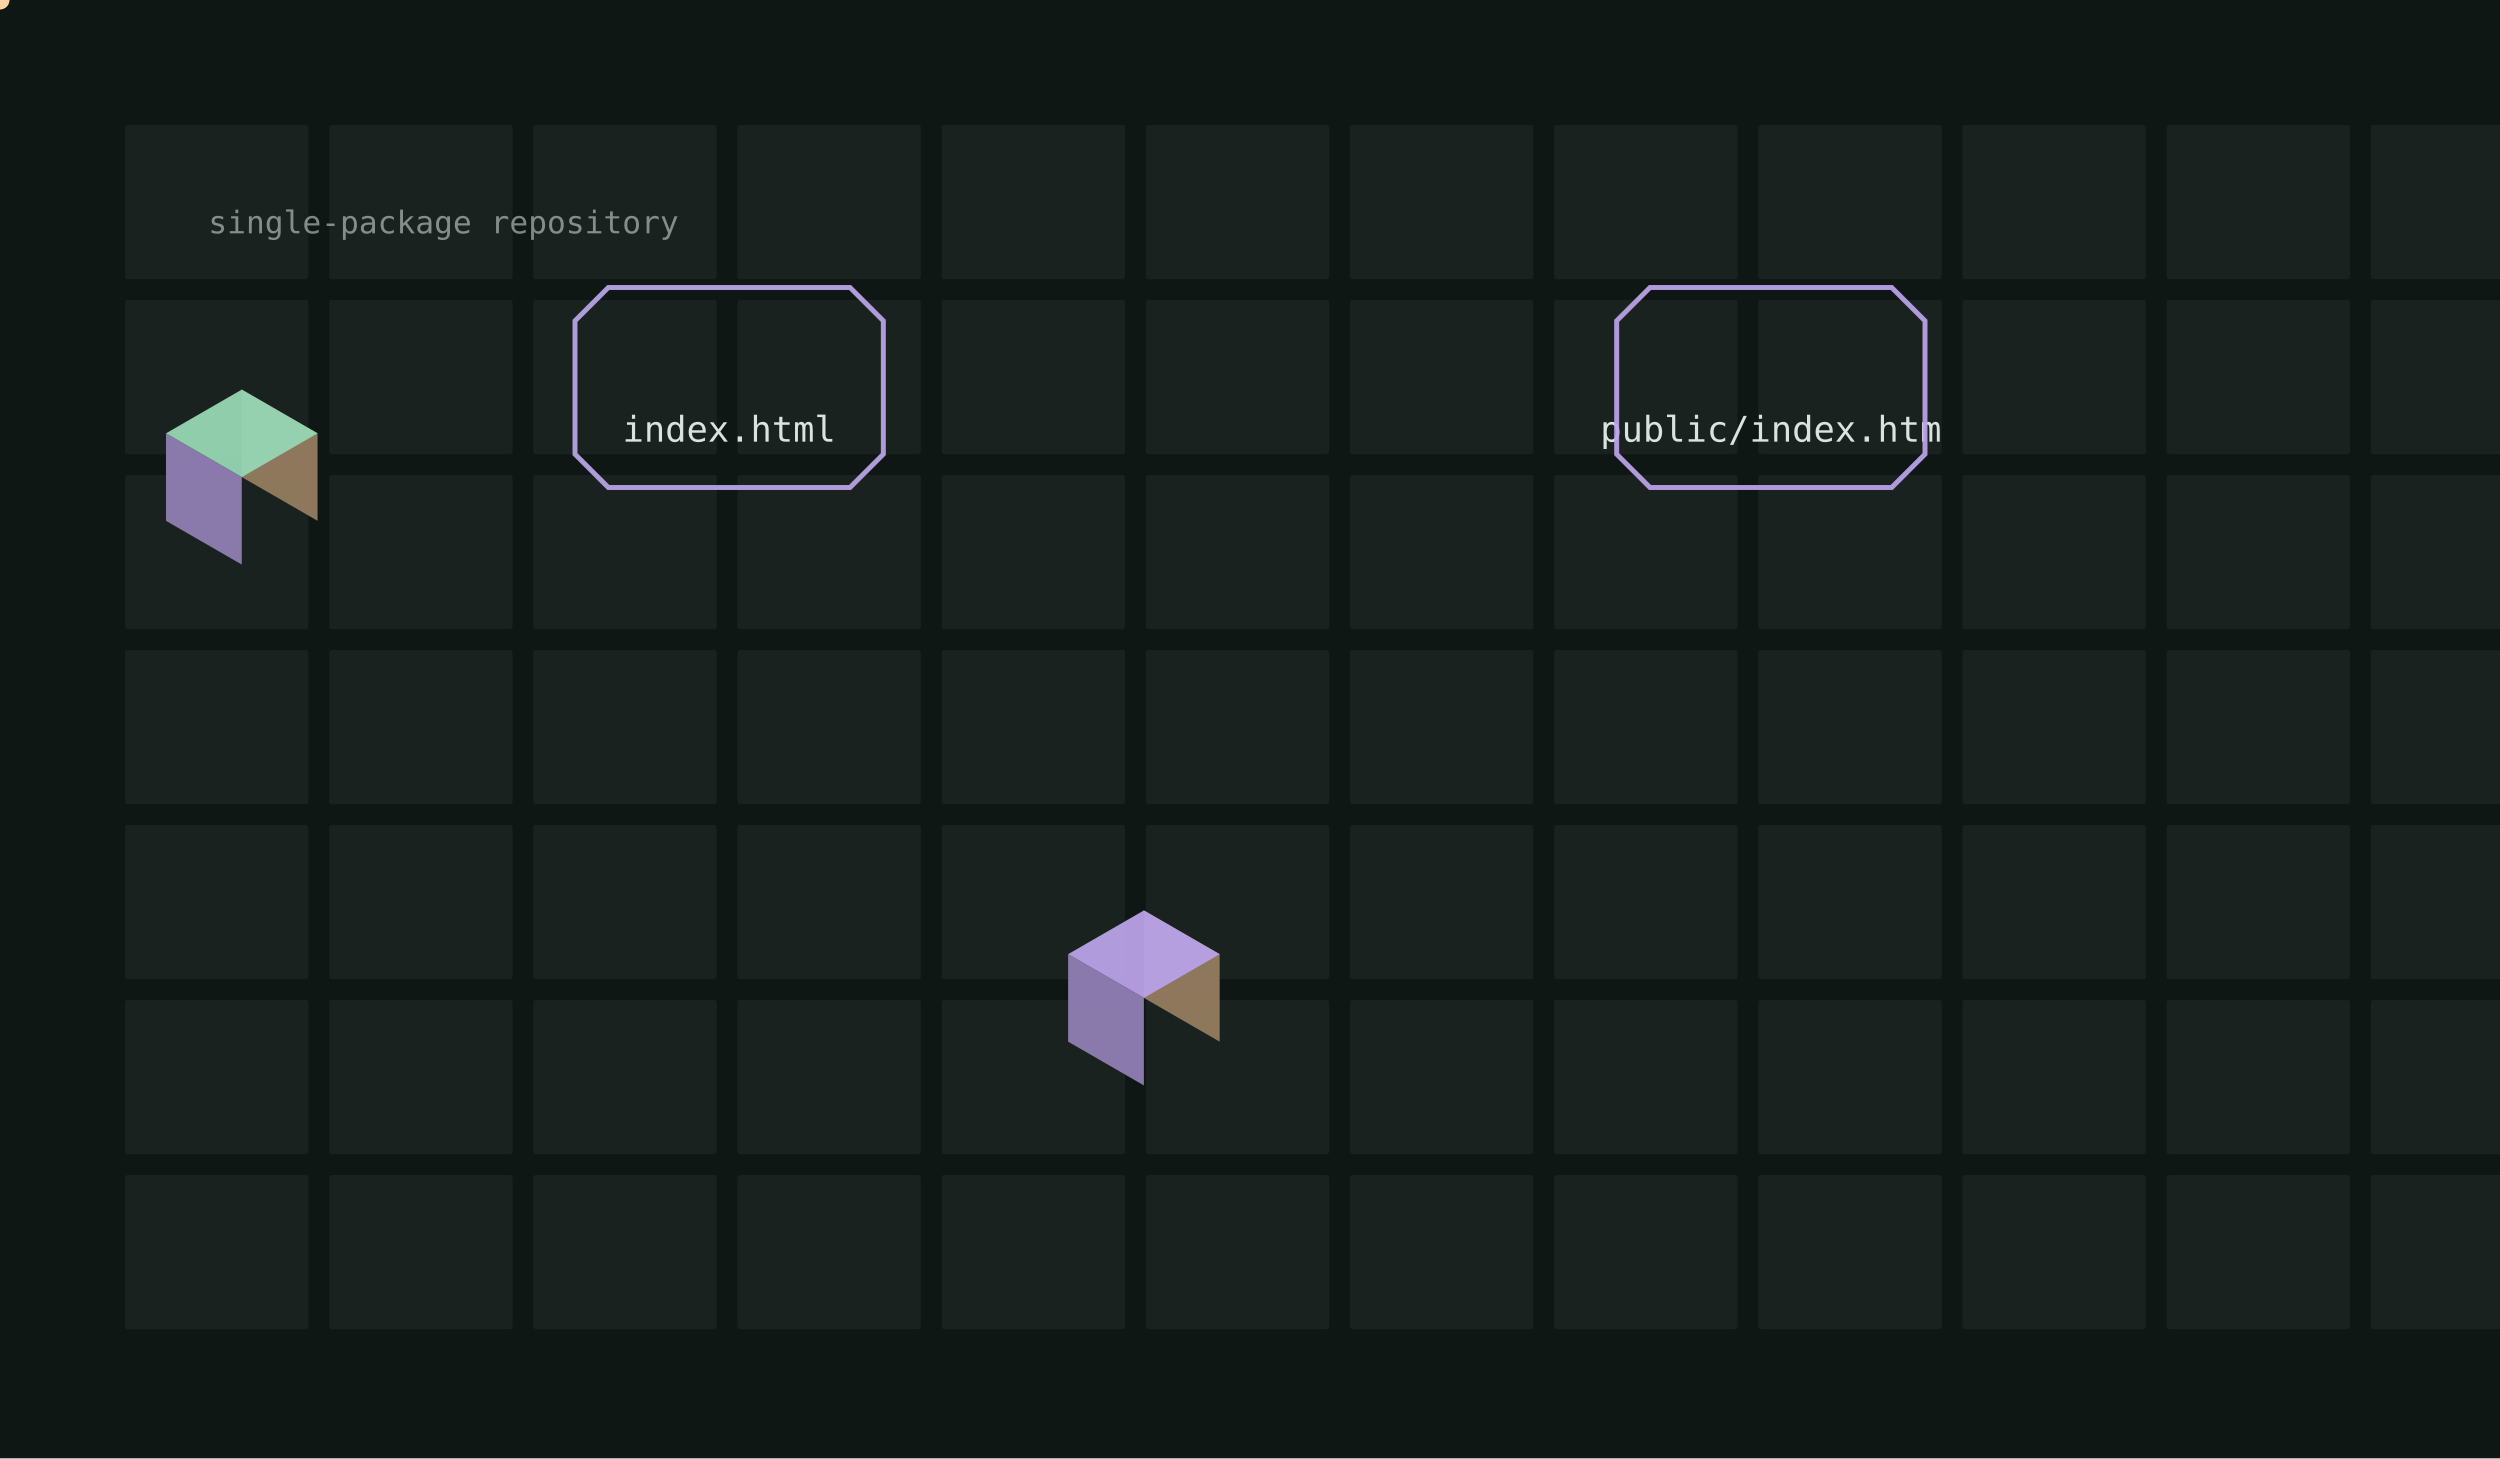
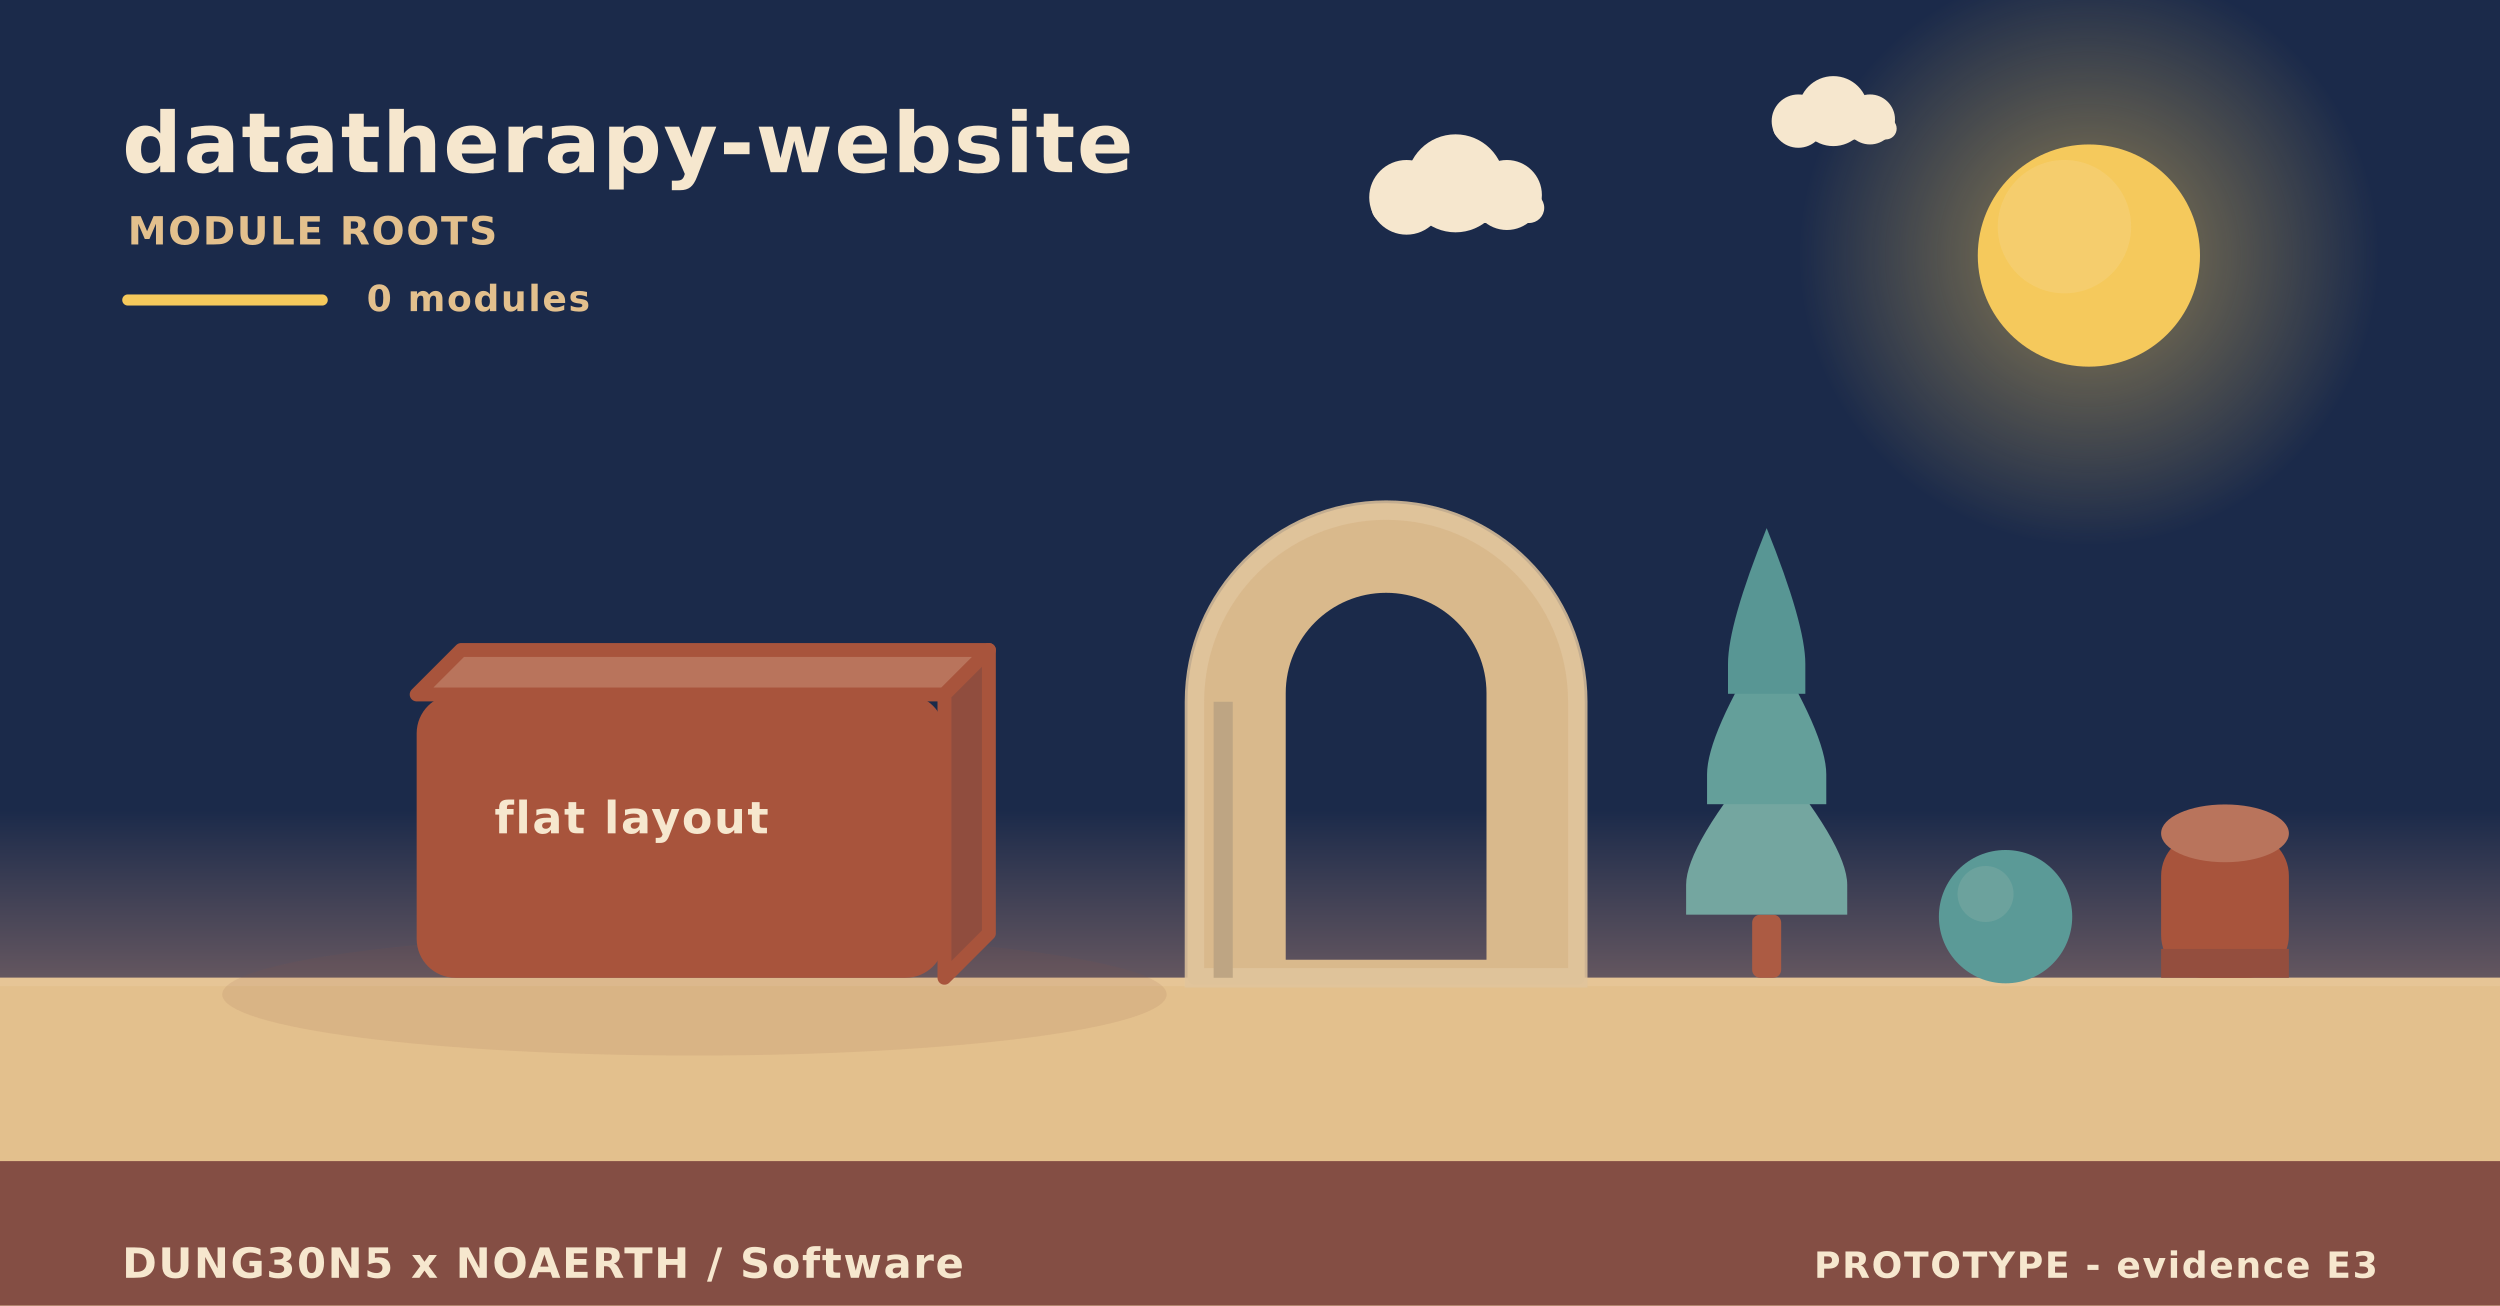
- <svg xmlns="http://www.w3.org/2000/svg" viewBox="0 0 1200 700" width="1200" height="700" role="img" aria-label="datatherapy-website architecture">
-   <rect width="1200" height="700" fill="#0f1714" />
-   <defs>
-     <linearGradient id="ga" x1="0" y1="0" x2="1" y2="1">
-       <stop offset="0%" stop-color="#95d5b2" />
-       <stop offset="100%" stop-color="#b8a1e6" />
-     </linearGradient>
-   </defs>
-   <rect x="60.00" y="60.00" width="88.00" height="74.00" rx="1.20" fill="#f0f8f4" opacity="0.05" />
-   <rect x="158.00" y="60.00" width="88.00" height="74.00" rx="1.20" fill="#f0f8f4" opacity="0.05" />
-   <rect x="256.00" y="60.00" width="88.00" height="74.00" rx="1.20" fill="#f0f8f4" opacity="0.05" />
-   <rect x="354.00" y="60.00" width="88.00" height="74.00" rx="1.20" fill="#f0f8f4" opacity="0.05" />
-   <rect x="452.00" y="60.00" width="88.00" height="74.00" rx="1.20" fill="#f0f8f4" opacity="0.05" />
-   <rect x="550.00" y="60.00" width="88.00" height="74.00" rx="1.20" fill="#f0f8f4" opacity="0.05" />
-   <rect x="648.00" y="60.00" width="88.00" height="74.00" rx="1.20" fill="#f0f8f4" opacity="0.05" />
-   <rect x="746.00" y="60.00" width="88.00" height="74.00" rx="1.20" fill="#f0f8f4" opacity="0.05" />
-   <rect x="844.00" y="60.00" width="88.00" height="74.00" rx="1.20" fill="#f0f8f4" opacity="0.05" />
-   <rect x="942.00" y="60.00" width="88.00" height="74.00" rx="1.20" fill="#f0f8f4" opacity="0.05" />
-   <rect x="1040.00" y="60.00" width="88.00" height="74.00" rx="1.20" fill="#f0f8f4" opacity="0.05" />
-   <rect x="1138.00" y="60.00" width="88.00" height="74.00" rx="1.20" fill="#f0f8f4" opacity="0.05" />
-   <rect x="60.00" y="144.00" width="88.00" height="74.00" rx="1.20" fill="#f0f8f4" opacity="0.05" />
-   <rect x="158.00" y="144.00" width="88.00" height="74.00" rx="1.20" fill="#f0f8f4" opacity="0.05" />
-   <rect x="256.00" y="144.00" width="88.00" height="74.00" rx="1.20" fill="#f0f8f4" opacity="0.05" />
-   <rect x="354.00" y="144.00" width="88.00" height="74.00" rx="1.20" fill="#f0f8f4" opacity="0.05" />
-   <rect x="452.00" y="144.00" width="88.00" height="74.00" rx="1.20" fill="#f0f8f4" opacity="0.05" />
-   <rect x="550.00" y="144.00" width="88.00" height="74.00" rx="1.20" fill="#f0f8f4" opacity="0.05" />
-   <rect x="648.00" y="144.00" width="88.00" height="74.00" rx="1.20" fill="#f0f8f4" opacity="0.05" />
-   <rect x="746.00" y="144.00" width="88.00" height="74.00" rx="1.20" fill="#f0f8f4" opacity="0.05" />
-   <rect x="844.00" y="144.00" width="88.00" height="74.00" rx="1.20" fill="#f0f8f4" opacity="0.05" />
-   <rect x="942.00" y="144.00" width="88.00" height="74.00" rx="1.20" fill="#f0f8f4" opacity="0.05" />
-   <rect x="1040.00" y="144.00" width="88.00" height="74.00" rx="1.20" fill="#f0f8f4" opacity="0.05" />
-   <rect x="1138.00" y="144.00" width="88.00" height="74.00" rx="1.20" fill="#f0f8f4" opacity="0.05" />
-   <rect x="60.00" y="228.00" width="88.00" height="74.00" rx="1.20" fill="#f0f8f4" opacity="0.05" />
-   <rect x="158.00" y="228.00" width="88.00" height="74.00" rx="1.20" fill="#f0f8f4" opacity="0.05" />
-   <rect x="256.00" y="228.00" width="88.00" height="74.00" rx="1.20" fill="#f0f8f4" opacity="0.05" />
-   <rect x="354.00" y="228.00" width="88.00" height="74.00" rx="1.20" fill="#f0f8f4" opacity="0.05" />
-   <rect x="452.00" y="228.00" width="88.00" height="74.00" rx="1.20" fill="#f0f8f4" opacity="0.05" />
-   <rect x="550.00" y="228.00" width="88.00" height="74.00" rx="1.20" fill="#f0f8f4" opacity="0.05" />
-   <rect x="648.00" y="228.00" width="88.00" height="74.00" rx="1.20" fill="#f0f8f4" opacity="0.05" />
-   <rect x="746.00" y="228.00" width="88.00" height="74.00" rx="1.20" fill="#f0f8f4" opacity="0.05" />
-   <rect x="844.00" y="228.00" width="88.00" height="74.00" rx="1.20" fill="#f0f8f4" opacity="0.05" />
-   <rect x="942.00" y="228.00" width="88.00" height="74.00" rx="1.20" fill="#f0f8f4" opacity="0.05" />
-   <rect x="1040.00" y="228.00" width="88.00" height="74.00" rx="1.20" fill="#f0f8f4" opacity="0.05" />
-   <rect x="1138.00" y="228.00" width="88.00" height="74.00" rx="1.20" fill="#f0f8f4" opacity="0.05" />
-   <rect x="60.00" y="312.00" width="88.00" height="74.00" rx="1.20" fill="#f0f8f4" opacity="0.05" />
-   <rect x="158.00" y="312.00" width="88.00" height="74.00" rx="1.20" fill="#f0f8f4" opacity="0.05" />
-   <rect x="256.00" y="312.00" width="88.00" height="74.00" rx="1.20" fill="#f0f8f4" opacity="0.05" />
-   <rect x="354.00" y="312.00" width="88.00" height="74.00" rx="1.20" fill="#f0f8f4" opacity="0.05" />
-   <rect x="452.00" y="312.00" width="88.00" height="74.00" rx="1.20" fill="#f0f8f4" opacity="0.05" />
-   <rect x="550.00" y="312.00" width="88.00" height="74.00" rx="1.20" fill="#f0f8f4" opacity="0.05" />
-   <rect x="648.00" y="312.00" width="88.00" height="74.00" rx="1.20" fill="#f0f8f4" opacity="0.05" />
-   <rect x="746.00" y="312.00" width="88.00" height="74.00" rx="1.20" fill="#f0f8f4" opacity="0.05" />
-   <rect x="844.00" y="312.00" width="88.00" height="74.00" rx="1.20" fill="#f0f8f4" opacity="0.05" />
-   <rect x="942.00" y="312.00" width="88.00" height="74.00" rx="1.20" fill="#f0f8f4" opacity="0.05" />
-   <rect x="1040.00" y="312.00" width="88.00" height="74.00" rx="1.20" fill="#f0f8f4" opacity="0.05" />
-   <rect x="1138.00" y="312.00" width="88.00" height="74.00" rx="1.20" fill="#f0f8f4" opacity="0.05" />
-   <rect x="60.00" y="396.00" width="88.00" height="74.00" rx="1.20" fill="#f0f8f4" opacity="0.05" />
-   <rect x="158.00" y="396.00" width="88.00" height="74.00" rx="1.20" fill="#f0f8f4" opacity="0.05" />
-   <rect x="256.00" y="396.00" width="88.00" height="74.00" rx="1.20" fill="#f0f8f4" opacity="0.05" />
-   <rect x="354.00" y="396.00" width="88.00" height="74.00" rx="1.20" fill="#f0f8f4" opacity="0.05" />
-   <rect x="452.00" y="396.00" width="88.00" height="74.00" rx="1.20" fill="#f0f8f4" opacity="0.05" />
-   <rect x="550.00" y="396.00" width="88.00" height="74.00" rx="1.20" fill="#f0f8f4" opacity="0.05" />
-   <rect x="648.00" y="396.00" width="88.00" height="74.00" rx="1.20" fill="#f0f8f4" opacity="0.05" />
-   <rect x="746.00" y="396.00" width="88.00" height="74.00" rx="1.20" fill="#f0f8f4" opacity="0.05" />
-   <rect x="844.00" y="396.00" width="88.00" height="74.00" rx="1.20" fill="#f0f8f4" opacity="0.05" />
-   <rect x="942.00" y="396.00" width="88.00" height="74.00" rx="1.20" fill="#f0f8f4" opacity="0.05" />
-   <rect x="1040.00" y="396.00" width="88.00" height="74.00" rx="1.20" fill="#f0f8f4" opacity="0.05" />
-   <rect x="1138.00" y="396.00" width="88.00" height="74.00" rx="1.20" fill="#f0f8f4" opacity="0.05" />
-   <rect x="60.00" y="480.00" width="88.00" height="74.00" rx="1.20" fill="#f0f8f4" opacity="0.05" />
-   <rect x="158.00" y="480.00" width="88.00" height="74.00" rx="1.20" fill="#f0f8f4" opacity="0.05" />
-   <rect x="256.00" y="480.00" width="88.00" height="74.00" rx="1.20" fill="#f0f8f4" opacity="0.05" />
-   <rect x="354.00" y="480.00" width="88.00" height="74.00" rx="1.20" fill="#f0f8f4" opacity="0.05" />
-   <rect x="452.00" y="480.00" width="88.00" height="74.00" rx="1.20" fill="#f0f8f4" opacity="0.05" />
-   <rect x="550.00" y="480.00" width="88.00" height="74.00" rx="1.20" fill="#f0f8f4" opacity="0.05" />
-   <rect x="648.00" y="480.00" width="88.00" height="74.00" rx="1.20" fill="#f0f8f4" opacity="0.05" />
-   <rect x="746.00" y="480.00" width="88.00" height="74.00" rx="1.20" fill="#f0f8f4" opacity="0.05" />
-   <rect x="844.00" y="480.00" width="88.00" height="74.00" rx="1.20" fill="#f0f8f4" opacity="0.05" />
-   <rect x="942.00" y="480.00" width="88.00" height="74.00" rx="1.20" fill="#f0f8f4" opacity="0.05" />
-   <rect x="1040.00" y="480.00" width="88.00" height="74.00" rx="1.20" fill="#f0f8f4" opacity="0.05" />
-   <rect x="1138.00" y="480.00" width="88.00" height="74.00" rx="1.20" fill="#f0f8f4" opacity="0.05" />
-   <rect x="60.00" y="564.00" width="88.00" height="74.00" rx="1.20" fill="#f0f8f4" opacity="0.05" />
-   <rect x="158.00" y="564.00" width="88.00" height="74.00" rx="1.20" fill="#f0f8f4" opacity="0.05" />
-   <rect x="256.00" y="564.00" width="88.00" height="74.00" rx="1.20" fill="#f0f8f4" opacity="0.05" />
-   <rect x="354.00" y="564.00" width="88.00" height="74.00" rx="1.20" fill="#f0f8f4" opacity="0.05" />
-   <rect x="452.00" y="564.00" width="88.00" height="74.00" rx="1.20" fill="#f0f8f4" opacity="0.05" />
-   <rect x="550.00" y="564.00" width="88.00" height="74.00" rx="1.20" fill="#f0f8f4" opacity="0.05" />
-   <rect x="648.00" y="564.00" width="88.00" height="74.00" rx="1.20" fill="#f0f8f4" opacity="0.05" />
-   <rect x="746.00" y="564.00" width="88.00" height="74.00" rx="1.20" fill="#f0f8f4" opacity="0.05" />
-   <rect x="844.00" y="564.00" width="88.00" height="74.00" rx="1.20" fill="#f0f8f4" opacity="0.05" />
-   <rect x="942.00" y="564.00" width="88.00" height="74.00" rx="1.20" fill="#f0f8f4" opacity="0.05" />
-   <rect x="1040.00" y="564.00" width="88.00" height="74.00" rx="1.20" fill="#f0f8f4" opacity="0.05" />
-   <rect x="1138.00" y="564.00" width="88.00" height="74.00" rx="1.20" fill="#f0f8f4" opacity="0.05" />
-   <path d="M292.00,138.00 H408.00 L424.00,154.00 V218.00 L408.00,234.00 H292.00 L276.00,218.00 V154.00 Z" fill="none" stroke="rgba(149,213,178,0.550)" stroke-width="1.80" opacity="0.90" />
-   <polygon points="116.05,229.00 152.42,250.00 152.42,208.00 116.05,187.00" fill="#947c60" opacity="0.95" />
-   <polygon points="79.67,250.00 116.05,271.00 116.05,229.00 79.67,208.00" fill="#907eb3" opacity="0.95" />
-   <polygon points="116.05,187.00 152.42,208.00 116.05,229.00 79.67,208.00" fill="#95d5b2" opacity="0.95" />
-   <text x="350" y="212" font-family="ui-monospace,Menlo,monospace" font-size="17" fill="rgba(240,248,244,0.900)" text-anchor="middle">index.html</text>
+ <svg xmlns="http://www.w3.org/2000/svg" width="900" height="470" viewBox="0 0 900 470" role="img" aria-label="datatherapy-website - how it is built">
+   <linearGradient id="skya" x1="0" y1="0" x2="0" y2="1">
+     <stop offset="0" stop-color="#1b2a4a" />
+     <stop offset="0.62" stop-color="#1b2a4a" />
+     <stop offset="1" stop-color="#f3ad8a" />
+   </linearGradient>
+   <rect width="900" height="470" fill="url(#skya)" />
+   <radialGradient id="suna">
+     <stop offset="0.35" stop-color="#f5c95c" stop-opacity="0.34" />
+     <stop offset="1" stop-color="#f5c95c" stop-opacity="0" />
+   </radialGradient>
+   <circle cx="752" cy="92" r="104" fill="url(#suna)" />
+   <circle cx="752" cy="92" r="40" fill="#f5c95c" />
+   <circle cx="743.2" cy="81.6" r="24" fill="#f5d27e" opacity="0.5" />
  <g>
-     <path d="M292.00,138.00 H408.00 L424.00,154.00 V218.00 L408.00,234.00 H292.00 L276.00,218.00 V154.00 Z" fill="none" stroke="#b8a1e6" stroke-width="2.40" opacity="0.90" />
-     <animate attributeName="opacity" values="0.25;1.0;0.25" dur="20.9s" begin="0.0s" repeatCount="indefinite" />
+     <circle cx="524" cy="66" r="17.64" fill="#f6e7ce" />
+     <circle cx="506.36" cy="71.04" r="13.44" fill="#f6e7ce" />
+     <circle cx="542.48" cy="70.2" r="12.6" fill="#f6e7ce" />
+     <rect x="493.76" y="69.36" width="62.16" height="10.92" rx="5.46" fill="#f6e7ce" />
+     <animateTransform attributeName="transform" type="translate" values="0 0;24 0;0 0" dur="36s" begin="0s" repeatCount="indefinite" />
  </g>
-   <g opacity="0.9">
-     <circle cx="0.00" cy="0.00" r="4.50" fill="#ffd6a5" opacity="1.00" />
-     <animateTransform attributeName="transform" type="translate" values="350.00,184.00 850.00,184.00" dur="6.967s" begin="0.0s" repeatCount="indefinite" />
-     <animateTransform attributeName="transform" type="translate" values="850.00,184.00 350.00,184.00" dur="6.967s" begin="3.483s" repeatCount="indefinite" />
+   <g>
+     <circle cx="660" cy="40" r="12.6" fill="#f6e7ce" />
+     <circle cx="647.4" cy="43.6" r="9.6" fill="#f6e7ce" />
+     <circle cx="673.2" cy="43" r="9" fill="#f6e7ce" />
+     <rect x="638.4" y="42.4" width="44.4" height="7.8" rx="3.9" fill="#f6e7ce" />
+     <animateTransform attributeName="transform" type="translate" values="0 0;-18 0;0 0" dur="46s" begin="3s" repeatCount="indefinite" />
  </g>
-   <path d="M792.00,138.00 H908.00 L924.00,154.00 V218.00 L908.00,234.00 H792.00 L776.00,218.00 V154.00 Z" fill="none" stroke="rgba(184,161,230,0.550)" stroke-width="1.80" opacity="0.90" />
-   <polygon points="549.06,479.00 585.43,500.00 585.43,458.00 549.06,437.00" fill="#947c60" opacity="0.95" />
-   <polygon points="512.69,500.00 549.06,521.00 549.06,479.00 512.69,458.00" fill="#907eb3" opacity="0.95" />
-   <polygon points="549.06,437.00 585.43,458.00 549.06,479.00 512.69,458.00" fill="#b8a1e6" opacity="0.95" />
-   <text x="850" y="212" font-family="ui-monospace,Menlo,monospace" font-size="17" fill="rgba(240,248,244,0.900)" text-anchor="middle">public/index.htm</text>
-   <g>
-     <path d="M792.00,138.00 H908.00 L924.00,154.00 V218.00 L908.00,234.00 H792.00 L776.00,218.00 V154.00 Z" fill="none" stroke="#b8a1e6" stroke-width="2.40" opacity="0.90" />
-     <animate attributeName="opacity" values="0.25;1.0;0.25" dur="20.9s" begin="0.45s" repeatCount="indefinite" />
-   </g>
-   <g opacity="0.9">
-     <circle cx="0.00" cy="0.00" r="4.50" fill="#ffd6a5" opacity="1.00" />
-     <animateTransform attributeName="transform" type="translate" values="850.00,184.00 850.00,184.00" dur="6.967s" begin="0.3s" repeatCount="indefinite" />
-     <animateTransform attributeName="transform" type="translate" values="850.00,184.00 850.00,184.00" dur="6.967s" begin="3.783s" repeatCount="indefinite" />
-   </g>
-   <text x="100" y="112" font-family="ui-monospace,Menlo,monospace" font-size="15" fill="rgba(240,248,244,0.500)">single-package repository</text>
+   <rect x="0" y="352" width="900" height="118" fill="#e3c08d" />
+   <rect x="0" y="352" width="900" height="3" fill="#e6c596" />
+   <text x="44" y="62" font-family="Verdana,DejaVu Sans,sans-serif" font-size="30" font-weight="700" letter-spacing="0.6" fill="#f6e7ce" text-anchor="start">datatherapy-website</text>
+   <text x="46" y="88" font-family="Verdana,DejaVu Sans,sans-serif" font-size="14" font-weight="700" letter-spacing="0.6" fill="#e3c08d" text-anchor="start">MODULE ROOTS</text>
+   <rect x="44" y="106" width="74" height="4" rx="2" fill="#f5c95c" />
+   <text x="132" y="112" font-family="Verdana,DejaVu Sans,sans-serif" font-size="13" font-weight="700" letter-spacing="0.6" fill="#e3c08d" text-anchor="start">0 modules</text>
+   <ellipse cx="250" cy="358" rx="170" ry="22" fill="rgba(138,90,68,0.11)" />
+   <path d="M150,250 L340,250 L356,234 L166,234 Z" fill="#b9745c" stroke="#a8543c" stroke-width="5" stroke-linejoin="round" />
+   <path d="M340,250 L356,234 L356,336 L340,352 Z" fill="#904d3e" stroke="#a8543c" stroke-width="5" stroke-linejoin="round" />
+   <rect x="150" y="250" width="190" height="102" rx="14" fill="#a8543c" />
+   <text x="178" y="300" font-family="Verdana,DejaVu Sans,sans-serif" font-size="16" font-weight="700" letter-spacing="0.6" fill="#f6e7ce" text-anchor="start">flat layout</text>
+   <path d="M430,352 L430,252.64 A69,69 0 0 1 568,252.64 L568,352 Z M460.36,348 L460.36,249.55 A38.64,38.64 0 0 1 537.64,249.55 L537.64,348 Z" fill="#d9b98c" fill-rule="evenodd" stroke="#d9b98c" stroke-width="5" stroke-linejoin="round" />
+   <path d="M430,352 L430,252.64 A69,69 0 0 1 568,252.64 L568,352 Z" fill="none" stroke="#e0c49c" stroke-width="7" stroke-linecap="round" opacity="0.85" />
+   <rect x="436.9" y="252.64" width="6.9" height="99.36" fill="#bea583" />
+   <rect x="630.78" y="329.28" width="10.44" height="22.72" rx="2.9" fill="#ac5b43" />
+   <path d="M636,269.64 Q607,304.23 607,318.54 Q607,329.28 607,329.28 L665,329.28 Q665,329.28 665,318.54 Q665,304.23 636,269.64 Z" fill="#74a6a0" />
+   <path d="M636,229.88 Q614.54,264.47 614.54,278.78 Q614.54,289.52 614.54,289.52 L657.46,289.52 Q657.46,289.52 657.46,278.78 Q657.46,264.47 636,229.88 Z" fill="#649f9a" />
+   <path d="M636,190.12 Q622.08,224.71 622.08,239.02 Q622.08,249.76 622.08,249.76 L649.92,249.76 Q649.92,249.76 649.92,239.02 Q649.92,224.71 636,190.12 Z" fill="#589694" />
+   <circle cx="722" cy="330" r="24" fill="#5b9a97" />
+   <circle cx="714.8" cy="321.84" r="10.08" fill="#7aa9a2" opacity="0.55" />
+   <rect x="778" y="300" width="46" height="52" rx="15.33" fill="#a8543c" />
+   <ellipse cx="801" cy="300" rx="23" ry="10.4" fill="#b9745c" />
+   <rect x="778" y="341.6" width="46" height="10.4" fill="#944e3e" />
+   <rect x="0" y="418" width="900" height="52" rx="0" fill="#7e4740" opacity="0.94" />
+   <text x="44" y="460" font-family="Verdana,DejaVu Sans,sans-serif" font-size="15" font-weight="700" letter-spacing="0.6" fill="#f6e7ce" text-anchor="start">DUNG30N5 x NOAERTH  /  Software</text>
+   <text x="856" y="460" font-family="Verdana,DejaVu Sans,sans-serif" font-size="13" font-weight="700" letter-spacing="0.6" fill="#f6e7ce" text-anchor="end">PROTOTYPE  -  evidence E3</text>
</svg>
